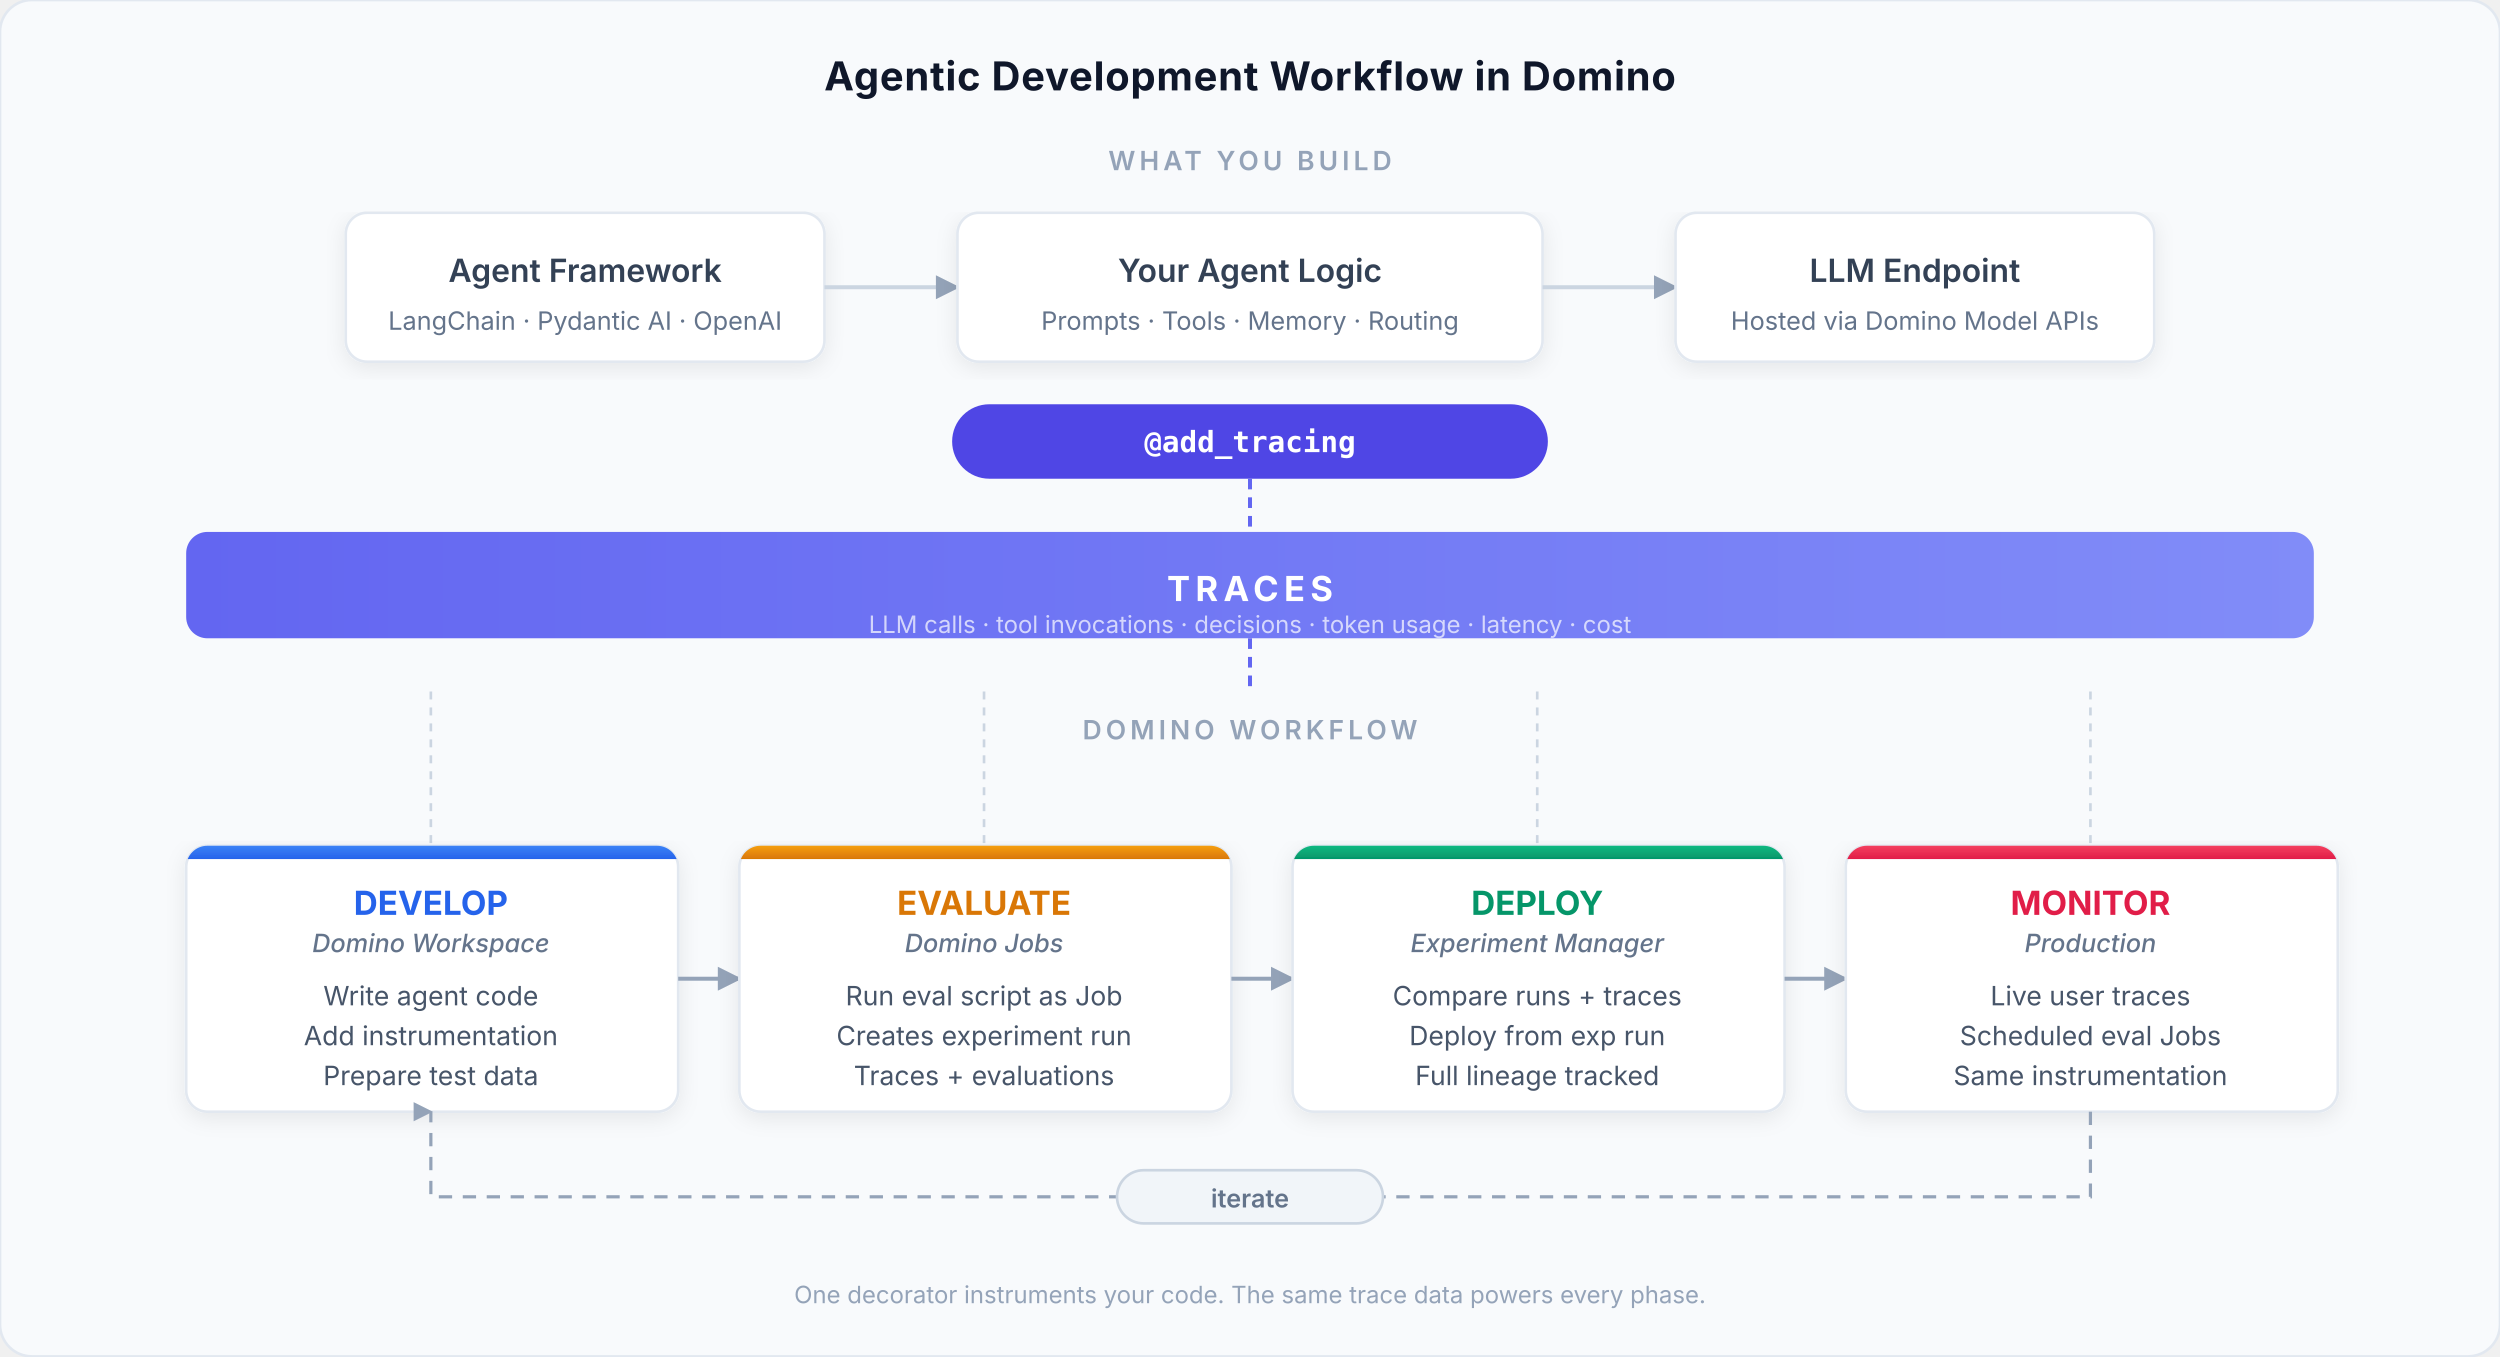
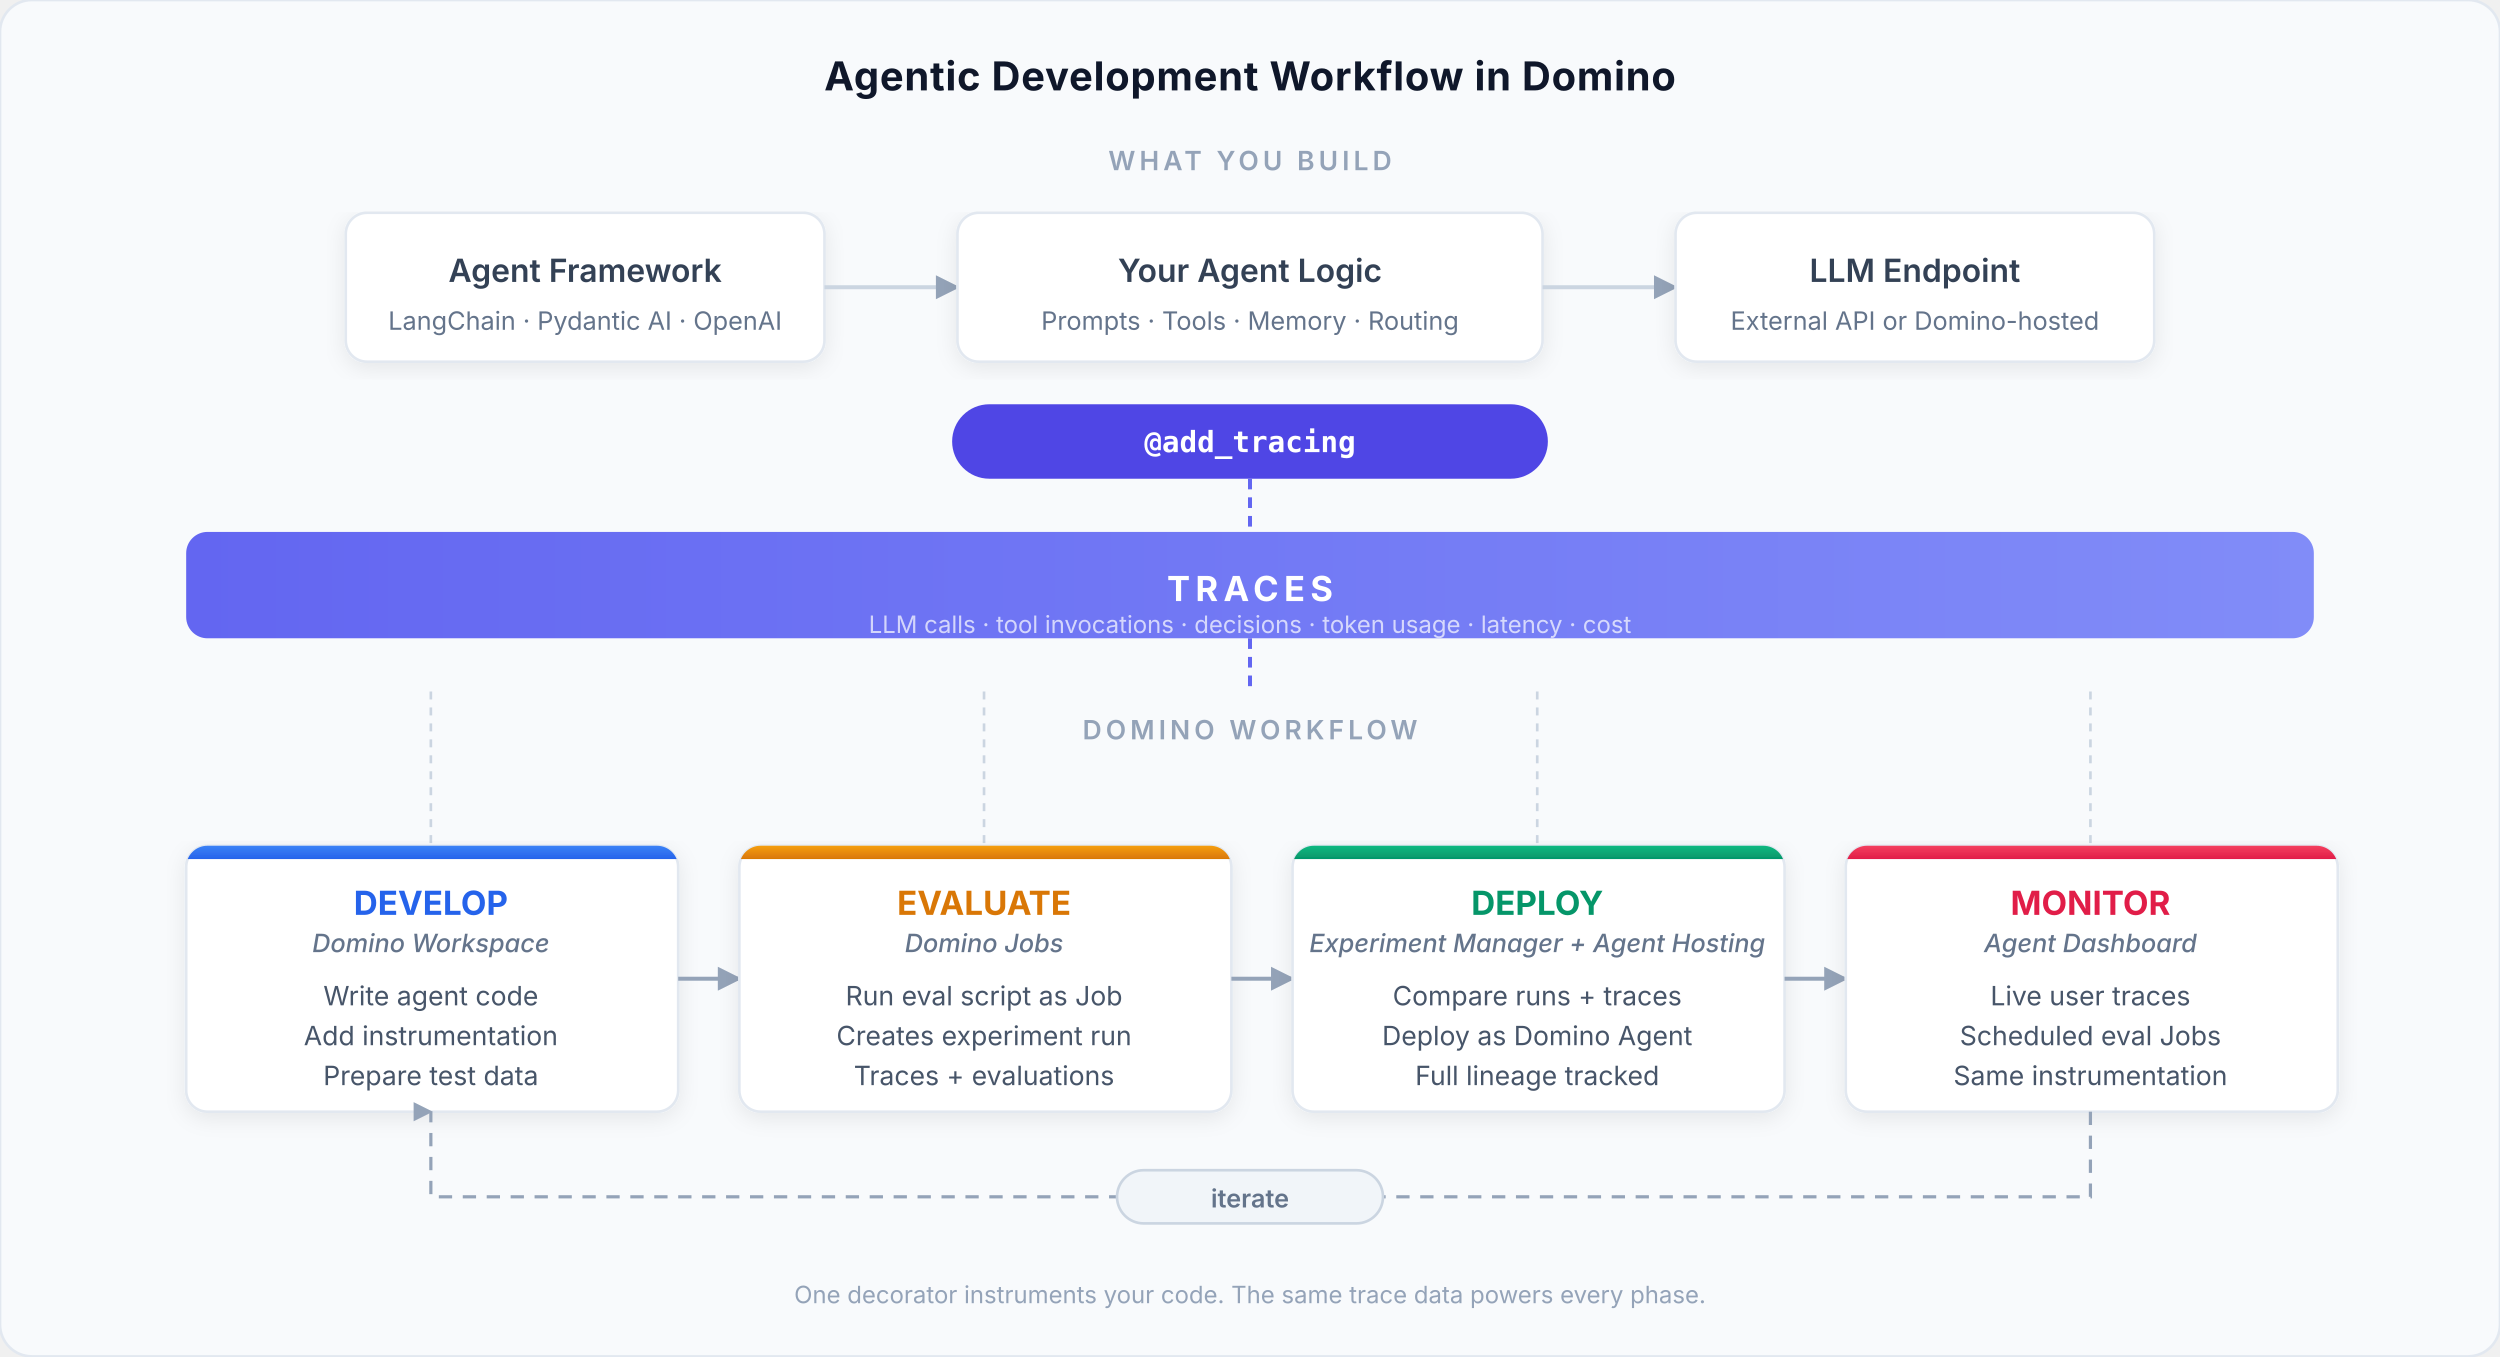
<svg xmlns="http://www.w3.org/2000/svg" viewBox="0 0 940 510" font-family="'Inter','Segoe UI',system-ui,sans-serif">
  <defs>
    <linearGradient id="grad-traces" x1="0" y1="0" x2="1" y2="0">
      <stop offset="0%" stop-color="#6366f1" />
      <stop offset="100%" stop-color="#818cf8" />
    </linearGradient>
    <linearGradient id="grad-dev" x1="0" y1="0" x2="0" y2="1">
      <stop offset="0%" stop-color="#3b82f6" />
      <stop offset="100%" stop-color="#2563eb" />
    </linearGradient>
    <linearGradient id="grad-eval" x1="0" y1="0" x2="0" y2="1">
      <stop offset="0%" stop-color="#f59e0b" />
      <stop offset="100%" stop-color="#d97706" />
    </linearGradient>
    <linearGradient id="grad-deploy" x1="0" y1="0" x2="0" y2="1">
      <stop offset="0%" stop-color="#10b981" />
      <stop offset="100%" stop-color="#059669" />
    </linearGradient>
    <linearGradient id="grad-monitor" x1="0" y1="0" x2="0" y2="1">
      <stop offset="0%" stop-color="#f43f5e" />
      <stop offset="100%" stop-color="#e11d48" />
    </linearGradient>
    <filter id="shadow" x="-4%" y="-4%" width="108%" height="116%">
      <feDropShadow dx="0" dy="2" stdDeviation="4" flood-color="#0f172a" flood-opacity=".08" />
    </filter>
    <clipPath id="c1">
      <rect x="70" y="318" width="185" height="100" rx="8" />
    </clipPath>
    <clipPath id="c2">
      <rect x="278" y="318" width="185" height="100" rx="8" />
    </clipPath>
    <clipPath id="c3">
      <rect x="486" y="318" width="185" height="100" rx="8" />
    </clipPath>
    <clipPath id="c4">
      <rect x="694" y="318" width="185" height="100" rx="8" />
    </clipPath>
  </defs>
  <rect width="940" height="510" rx="12" fill="#f8fafc" stroke="#e2e8f0" stroke-width="1" />
  <text x="470" y="34" text-anchor="middle" font-size="15" font-weight="700" fill="#0f172a" letter-spacing=".3">Agentic Development Workflow in Domino</text>
  <text x="470" y="64" text-anchor="middle" font-size="10" font-weight="600" fill="#94a3b8" letter-spacing="1.5">WHAT YOU BUILD</text>
  <rect x="130" y="80" width="180" height="56" rx="8" fill="#fff" stroke="#e2e8f0" filter="url(#shadow)" />
  <text x="220" y="106" text-anchor="middle" font-size="12" font-weight="600" fill="#334155">Agent Framework</text>
  <text x="220" y="124" text-anchor="middle" font-size="9.5" fill="#64748b">LangChain · Pydantic AI · OpenAI</text>
  <line x1="310" y1="108" x2="360" y2="108" stroke="#cbd5e1" stroke-width="1.5" marker-end="url(#arrowGrey)" />
  <rect x="360" y="80" width="220" height="56" rx="8" fill="#fff" stroke="#e2e8f0" filter="url(#shadow)" />
  <text x="470" y="106" text-anchor="middle" font-size="12" font-weight="600" fill="#334155">Your Agent Logic</text>
  <text x="470" y="124" text-anchor="middle" font-size="9.5" fill="#64748b">Prompts · Tools · Memory · Routing</text>
  <line x1="580" y1="108" x2="630" y2="108" stroke="#cbd5e1" stroke-width="1.5" marker-end="url(#arrowGrey)" />
  <rect x="630" y="80" width="180" height="56" rx="8" fill="#fff" stroke="#e2e8f0" filter="url(#shadow)" />
  <text x="720" y="106" text-anchor="middle" font-size="12" font-weight="600" fill="#334155">LLM Endpoint</text>
-   <text x="720" y="124" text-anchor="middle" font-size="9.5" fill="#64748b">Hosted via Domino Model APIs</text>
+   <text x="720" y="124" text-anchor="middle" font-size="9.5" fill="#64748b">External API or Domino-hosted</text>
  <defs>
    <marker id="arrowGrey" viewBox="0 0 10 10" refX="9" refY="5" markerWidth="6" markerHeight="6" orient="auto-start-auto">
      <path d="M 0 0 L 10 5 L 0 10 z" fill="#94a3b8" />
    </marker>
    <marker id="arrowWhite" viewBox="0 0 10 10" refX="9" refY="5" markerWidth="6" markerHeight="6" orient="auto-start-auto">
      <path d="M 0 0 L 10 5 L 0 10 z" fill="#fff" />
    </marker>
  </defs>
  <rect x="358" y="152" width="224" height="28" rx="14" fill="#4f46e5" />
  <text x="470" y="170" text-anchor="middle" font-size="11" font-weight="600" fill="#fff" font-family="'SF Mono','Fira Code',monospace">@add_tracing</text>
  <line x1="470" y1="180" x2="470" y2="200" stroke="#6366f1" stroke-width="1.5" stroke-dasharray="4,3" />
  <rect x="70" y="200" width="800" height="40" rx="8" fill="url(#grad-traces)" />
  <text x="470" y="226" text-anchor="middle" font-size="13" font-weight="700" fill="#fff" letter-spacing="2">TRACES</text>
  <text x="470" y="224" text-anchor="middle" font-size="9" fill="rgba(255,255,255,.7)" dy="14">LLM calls · tool invocations · decisions · token usage · latency · cost</text>
  <line x1="470" y1="240" x2="470" y2="260" stroke="#6366f1" stroke-width="1.5" stroke-dasharray="4,3" />
  <text x="470" y="278" text-anchor="middle" font-size="10" font-weight="600" fill="#94a3b8" letter-spacing="1.5">DOMINO WORKFLOW</text>
  <line x1="162" y1="260" x2="162" y2="318" stroke="#cbd5e1" stroke-width="1" stroke-dasharray="3,3" />
  <line x1="370" y1="260" x2="370" y2="318" stroke="#cbd5e1" stroke-width="1" stroke-dasharray="3,3" />
  <line x1="578" y1="260" x2="578" y2="318" stroke="#cbd5e1" stroke-width="1" stroke-dasharray="3,3" />
  <line x1="786" y1="260" x2="786" y2="318" stroke="#cbd5e1" stroke-width="1" stroke-dasharray="3,3" />
  <g filter="url(#shadow)">
    <rect x="70" y="318" width="185" height="100" rx="8" fill="#fff" stroke="#e2e8f0" />
    <rect x="70" y="318" width="185" height="5" clip-path="url(#c1)" fill="url(#grad-dev)" />
  </g>
  <text x="162" y="344" text-anchor="middle" font-size="12.5" font-weight="700" fill="#2563eb">DEVELOP</text>
  <text x="162" y="358" text-anchor="middle" font-size="9.5" font-weight="500" fill="#64748b" font-style="italic">Domino Workspace</text>
  <text x="162" y="378" text-anchor="middle" font-size="10" fill="#475569">Write agent code</text>
  <text x="162" y="393" text-anchor="middle" font-size="10" fill="#475569">Add instrumentation</text>
  <text x="162" y="408" text-anchor="middle" font-size="10" fill="#475569">Prepare test data</text>
  <line x1="255" y1="368" x2="278" y2="368" stroke="#94a3b8" stroke-width="1.5" marker-end="url(#arrowGrey)" />
  <g filter="url(#shadow)">
    <rect x="278" y="318" width="185" height="100" rx="8" fill="#fff" stroke="#e2e8f0" />
    <rect x="278" y="318" width="185" height="5" clip-path="url(#c2)" fill="url(#grad-eval)" />
  </g>
  <text x="370" y="344" text-anchor="middle" font-size="12.5" font-weight="700" fill="#d97706">EVALUATE</text>
  <text x="370" y="358" text-anchor="middle" font-size="9.5" font-weight="500" fill="#64748b" font-style="italic">Domino Jobs</text>
  <text x="370" y="378" text-anchor="middle" font-size="10" fill="#475569">Run eval script as Job</text>
  <text x="370" y="393" text-anchor="middle" font-size="10" fill="#475569">Creates experiment run</text>
  <text x="370" y="408" text-anchor="middle" font-size="10" fill="#475569">Traces + evaluations</text>
  <line x1="463" y1="368" x2="486" y2="368" stroke="#94a3b8" stroke-width="1.5" marker-end="url(#arrowGrey)" />
  <g filter="url(#shadow)">
    <rect x="486" y="318" width="185" height="100" rx="8" fill="#fff" stroke="#e2e8f0" />
    <rect x="486" y="318" width="185" height="5" clip-path="url(#c3)" fill="url(#grad-deploy)" />
  </g>
  <text x="578" y="344" text-anchor="middle" font-size="12.5" font-weight="700" fill="#059669">DEPLOY</text>
-   <text x="578" y="358" text-anchor="middle" font-size="9.5" font-weight="500" fill="#64748b" font-style="italic">Experiment Manager</text>
+   <text x="578" y="358" text-anchor="middle" font-size="9.5" font-weight="500" fill="#64748b" font-style="italic">Experiment Manager + Agent Hosting</text>
  <text x="578" y="378" text-anchor="middle" font-size="10" fill="#475569">Compare runs + traces</text>
-   <text x="578" y="393" text-anchor="middle" font-size="10" fill="#475569">Deploy from exp run</text>
+   <text x="578" y="393" text-anchor="middle" font-size="10" fill="#475569">Deploy as Domino Agent</text>
  <text x="578" y="408" text-anchor="middle" font-size="10" fill="#475569">Full lineage tracked</text>
  <line x1="671" y1="368" x2="694" y2="368" stroke="#94a3b8" stroke-width="1.5" marker-end="url(#arrowGrey)" />
  <g filter="url(#shadow)">
    <rect x="694" y="318" width="185" height="100" rx="8" fill="#fff" stroke="#e2e8f0" />
    <rect x="694" y="318" width="185" height="5" clip-path="url(#c4)" fill="url(#grad-monitor)" />
  </g>
  <text x="786" y="344" text-anchor="middle" font-size="12.5" font-weight="700" fill="#e11d48">MONITOR</text>
-   <text x="786" y="358" text-anchor="middle" font-size="9.5" font-weight="500" fill="#64748b" font-style="italic">Production</text>
+   <text x="786" y="358" text-anchor="middle" font-size="9.5" font-weight="500" fill="#64748b" font-style="italic">Agent Dashboard</text>
  <text x="786" y="378" text-anchor="middle" font-size="10" fill="#475569">Live user traces</text>
  <text x="786" y="393" text-anchor="middle" font-size="10" fill="#475569">Scheduled eval Jobs</text>
  <text x="786" y="408" text-anchor="middle" font-size="10" fill="#475569">Same instrumentation</text>
  <path d="M786,418 L786,450 L162,450 L162,418" fill="none" stroke="#94a3b8" stroke-width="1.2" stroke-dasharray="5,4" marker-end="url(#arrowGrey)" />
  <rect x="420" y="440" width="100" height="20" rx="10" fill="#f1f5f9" stroke="#cbd5e1" />
  <text x="470" y="454" text-anchor="middle" font-size="9.5" font-weight="600" fill="#64748b">iterate</text>
  <text x="470" y="490" text-anchor="middle" font-size="9" fill="#94a3b8">One decorator instruments your code. The same trace data powers every phase.</text>
</svg>
